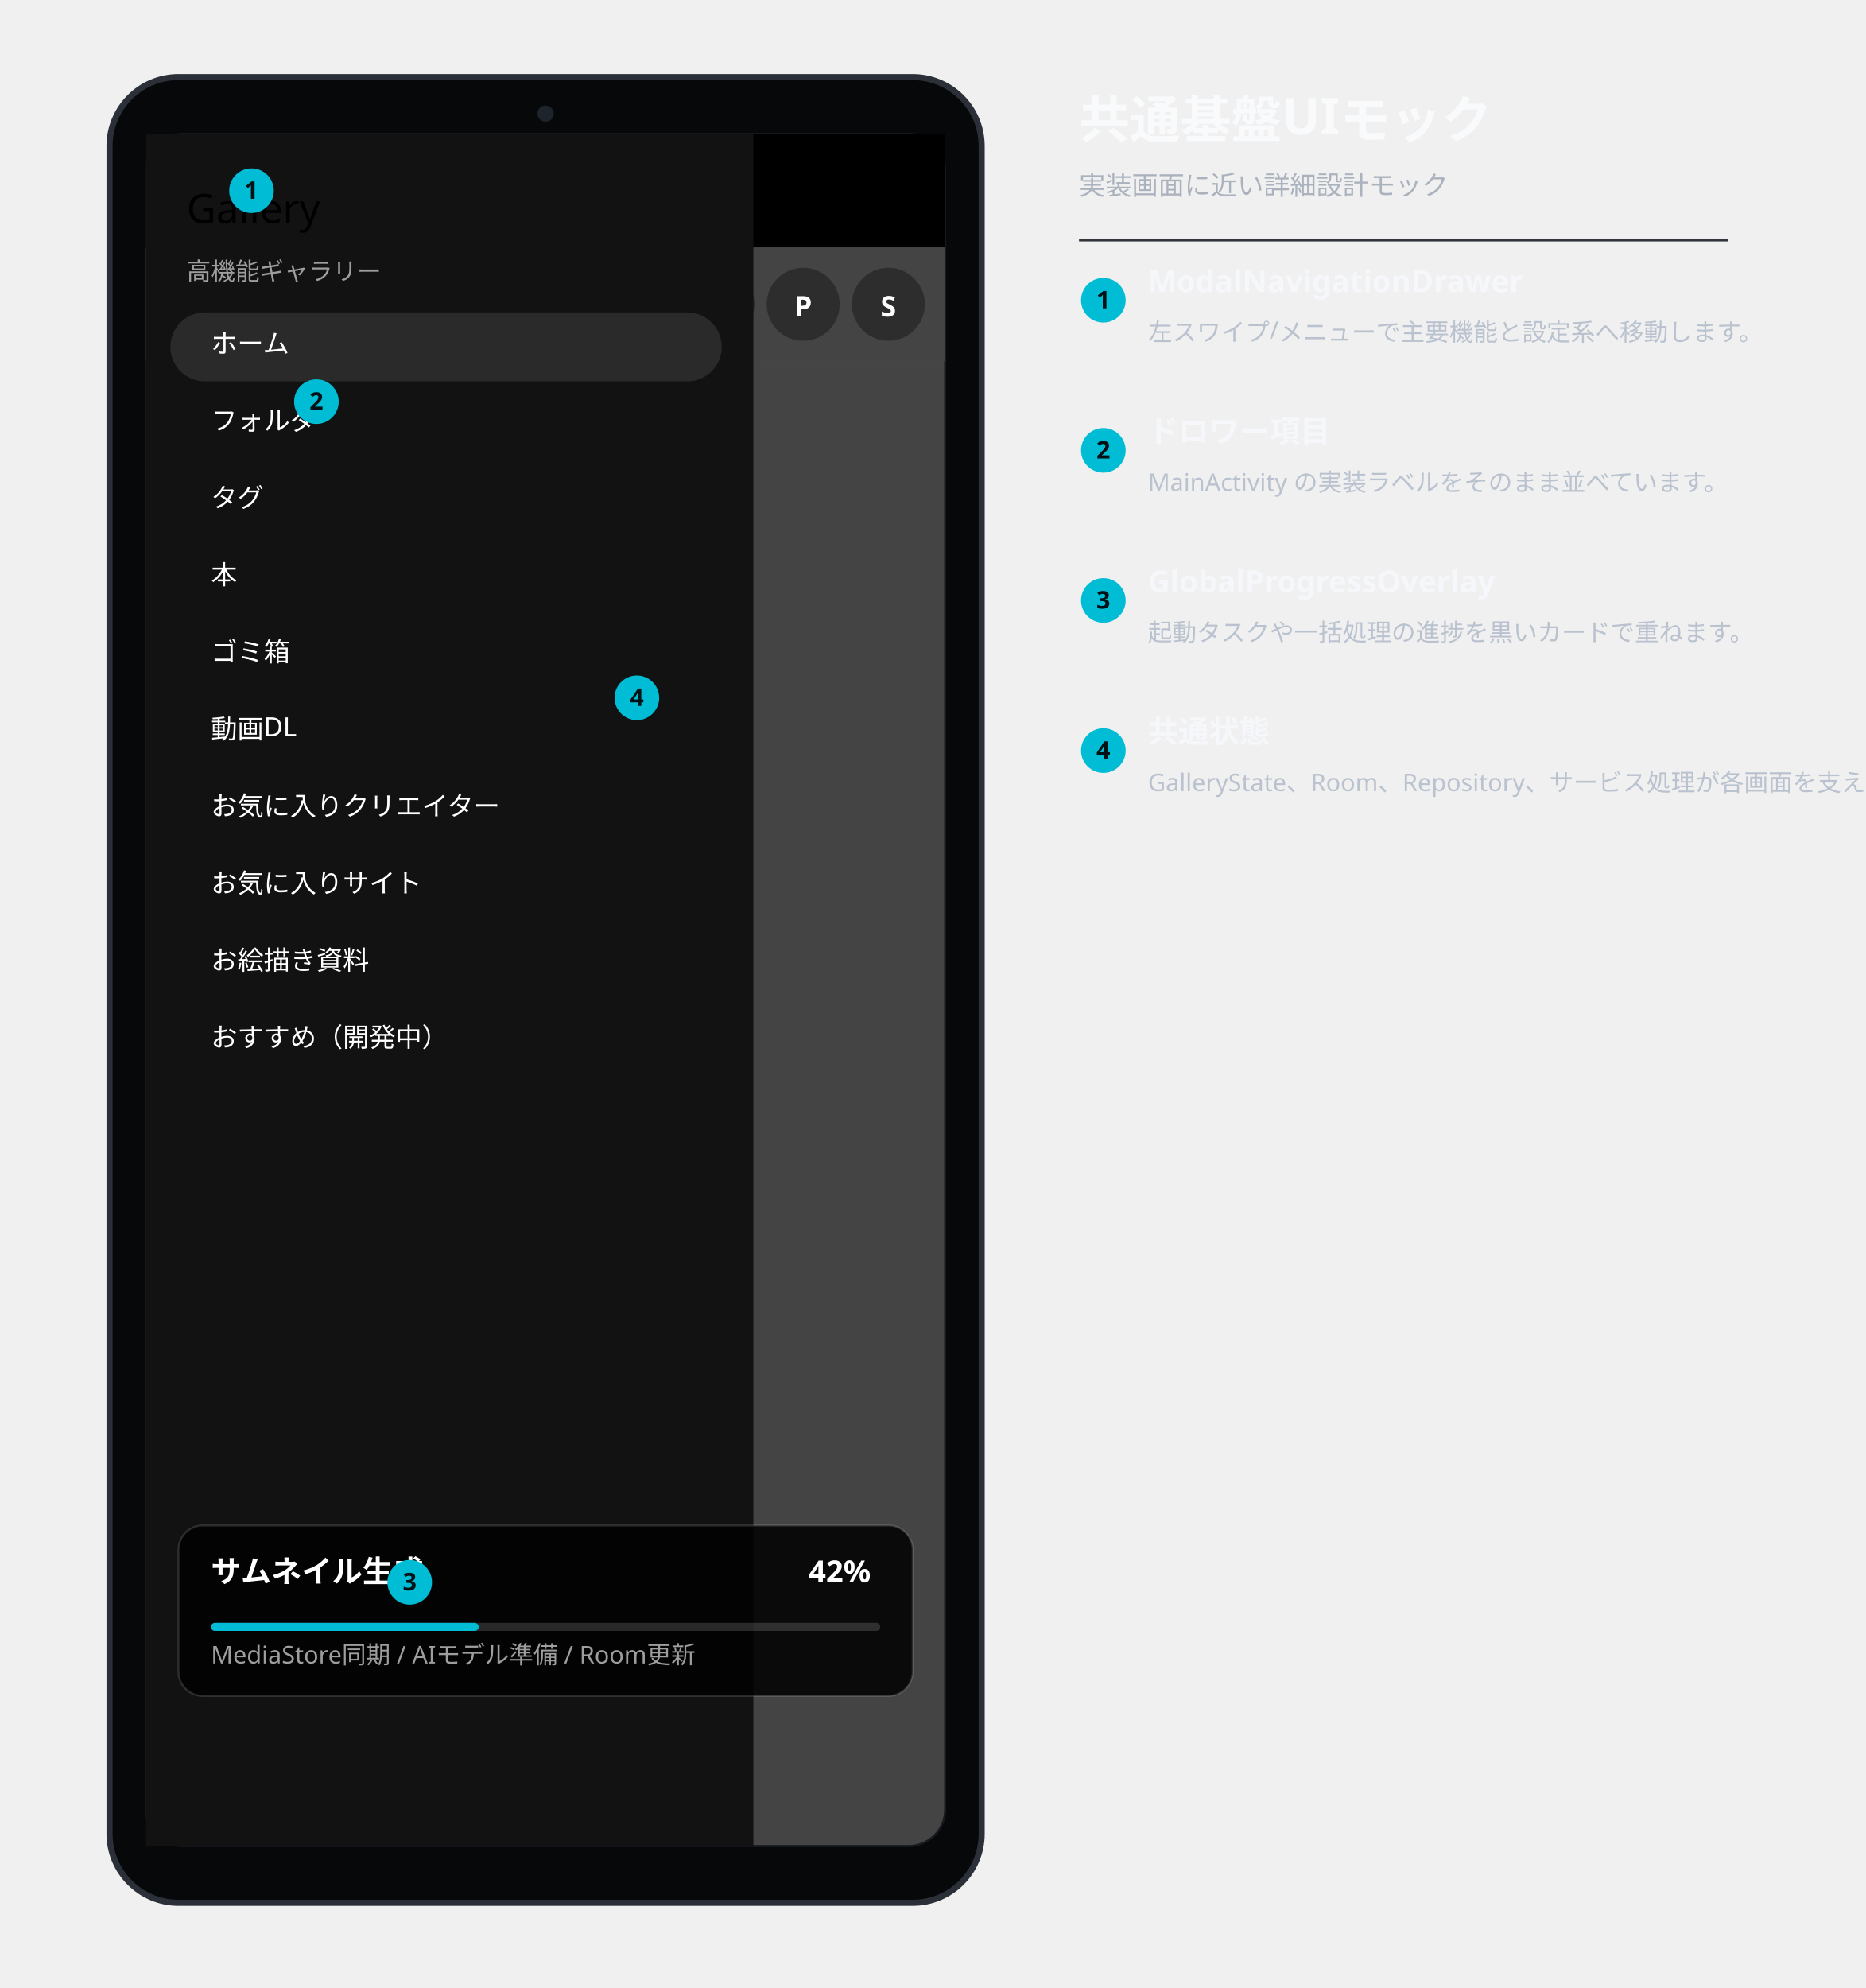
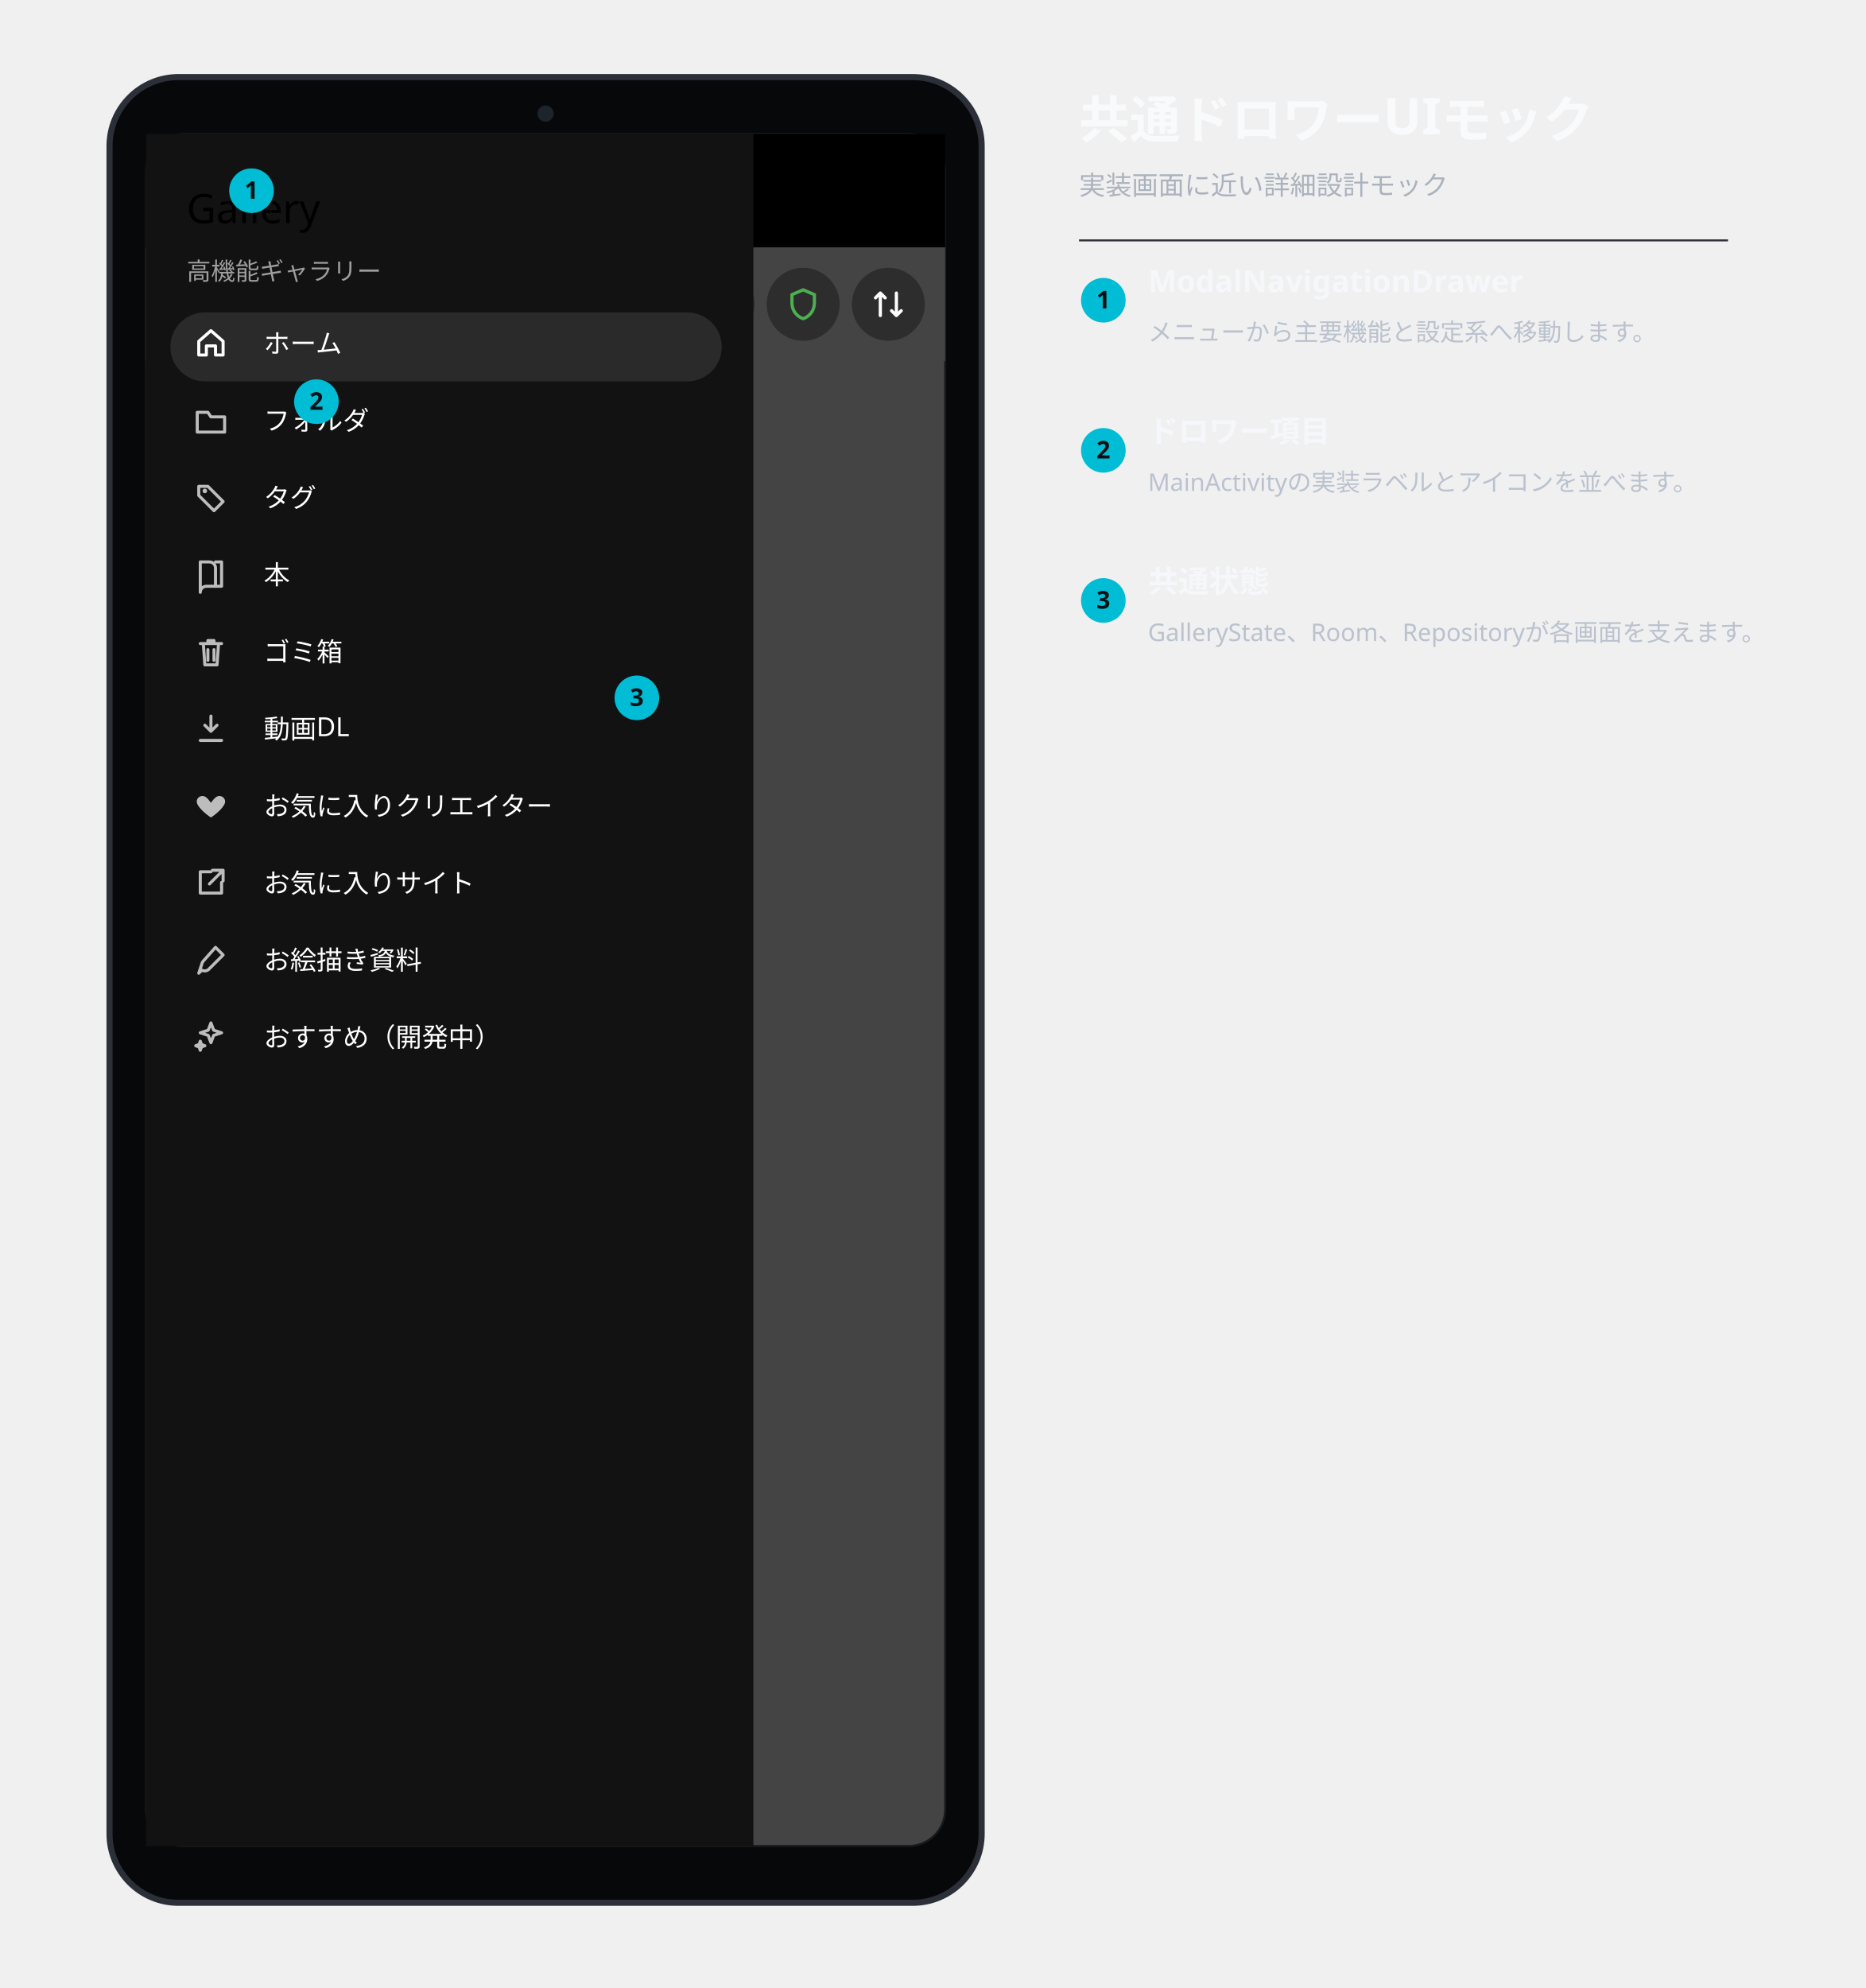
<svg xmlns="http://www.w3.org/2000/svg" width="920" height="980" viewBox="0 0 920 980" role="img" aria-labelledby="title">
  <defs>
    <linearGradient id="thumb0" x1="0" y1="0" x2="1" y2="1">
      <stop stop-color="#6C8BFF" />
      <stop offset="1" stop-color="#15203D" />
    </linearGradient>
    <linearGradient id="thumb1" x1="0" y1="0" x2="1" y2="1">
      <stop stop-color="#3EB489" />
      <stop offset="1" stop-color="#14251D" />
    </linearGradient>
    <linearGradient id="thumb2" x1="0" y1="0" x2="1" y2="1">
      <stop stop-color="#D77A61" />
      <stop offset="1" stop-color="#301915" />
    </linearGradient>
    <linearGradient id="thumb3" x1="0" y1="0" x2="1" y2="1">
      <stop stop-color="#D7B95F" />
      <stop offset="1" stop-color="#2C2412" />
    </linearGradient>
    <linearGradient id="thumb4" x1="0" y1="0" x2="1" y2="1">
      <stop stop-color="#8F7CFF" />
      <stop offset="1" stop-color="#21193A" />
    </linearGradient>
    <linearGradient id="thumb5" x1="0" y1="0" x2="1" y2="1">
      <stop stop-color="#E56B9F" />
      <stop offset="1" stop-color="#351826" />
    </linearGradient>
    <linearGradient id="thumb6" x1="0" y1="0" x2="1" y2="1">
      <stop stop-color="#6EC6E8" />
      <stop offset="1" stop-color="#132836" />
    </linearGradient>
    <linearGradient id="thumb7" x1="0" y1="0" x2="1" y2="1">
      <stop stop-color="#92A76A" />
      <stop offset="1" stop-color="#1A2214" />
    </linearGradient>
  </defs>
  <style>
  svg{background:#101316;font-family:'Yu Gothic','Meiryo',system-ui,sans-serif}
  .device{fill:#07080A;stroke:#2B3038;stroke-width:3}
  .screen{stroke:#171A1F;stroke-width:1}
-   .camera{fill:#1E242C}
+   .cameraDot{fill:#1E242C}
  .barTitle{font-size:20px;font-weight:500}
-   .barIcon{font-size:25px;font-weight:600}
-   .barIconSmall{font-size:18px;font-weight:600}
  .iconCircle{fill:#2D2D2D}
-   .iconLabel{font-size:14px;font-weight:700;fill:#FFFFFF}
  .thumb{stroke:#222;stroke-width:.6}
  .badge{fill:#000000AA}
  .badgeText{fill:#fff;font-size:9px;font-weight:700}
-   .fav{fill:#F44336;font-size:13px;font-weight:700}
  .txt{fill:#fff;font-size:13px}
  .headerText{fill:#fff;font-size:20px;font-weight:500}
  .small{fill:#E8EAED;font-size:12px}
  .muted{fill:#9E9E9E;font-size:12px}
  .bottomPill{fill:#000000D9}
-   .navGlyph,.navText{fill:#8F8F8F}
-   .navGlyphOn,.navTextOn{fill:#FFFFFF;font-weight:700}
-   .navGlyph,.navGlyphOn{font-size:19px}
-   .navText,.navTextOn{font-size:9px}
+   .navText{fill:#8F8F8F;font-size:9px}
+   .navTextOn{fill:#FFFFFF;font-size:9px;font-weight:700}
  .scrollThumb{fill:#FFFFFFCC}
+   .scrollTrack{fill:#FFFFFF40}
  .scrollLabel{fill:#000000C7}
  .scrollLabelText{fill:#fff;font-size:13px}
  .marker{fill:#00BCD4}
  .markerText{fill:#001216;font-size:12px;font-weight:900}
  .docTitle{fill:#F8FAFC;font-size:25px;font-weight:800}
  .docSub{fill:#AAB2BD;font-size:13px}
  .legendTitle{fill:#F5F7FA;font-size:15px;font-weight:800}
  .legendBody{fill:#B9C2CE;font-size:12px}
  .catTitle{fill:#FFFFFF;font-size:13px}
  .catSub{fill:#A0A0A0;font-size:11px}
  .m3Card{fill:#1E1E1E}
  .cardTitle{fill:#FFFFFF;font-size:15px;font-weight:700}
  .cardSub{fill:#AAAAAA;font-size:11px}
  .buttonText{font-size:14px;font-weight:700}
  .inputBox{fill:#00000000;stroke:#80868B;stroke-width:1.2}
  .inputLabel{fill:#BDBDBD;font-size:12px}
  .inputText{fill:#FFFFFF;font-size:13px}
  .dialog{fill:#1A1A1A;stroke:#2C2C2C}
  .dialogTitle{fill:#fff;font-size:18px;font-weight:700}
  .dialogText{fill:#D5D5D5;font-size:13px}
  .brownCard{fill:#1D1A18;stroke:#4B4038}
  .brownField{fill:#28231F}
  .brownTitle{fill:#F4EFE8;font-size:18px;font-weight:700}
  .brownText{fill:#B8ADA2;font-size:13px}
  .brownAccent{fill:#D28A5E;font-size:13px;font-weight:700}
  .progressTrack{fill:#FFFFFF26}
  .progress{fill:#00BCD4}
  .line{stroke:#00BCD4;stroke-width:1.2;opacity:.65}
+   .chip{fill:#2D2D2D}
+   .chipText{fill:#E8EAED;font-size:11px;font-weight:700}
</style>
  <rect x="54" y="38" width="430" height="900" class="device" rx="34" />
  <rect x="72" y="66" width="394" height="844" class="screen" rx="18" fill="#444444" />
-   <circle cx="269.0" cy="56" r="4" class="camera" />
+   <circle cx="269.0" cy="56" r="4" class="cameraDot" />
  <rect x="72" y="66" width="394" height="56" fill="#000000" />
-   <text x="100" y="101" class="barIcon" fill="#FFFFFF" text-anchor="middle">≡</text>
+   <g transform="translate(88.00 82.00) scale(1)">
+     <line x1="4" y1="6" x2="20" y2="6" stroke="#FFFFFF" stroke-width="2" stroke-linecap="round" />
+     <line x1="4" y1="12" x2="20" y2="12" stroke="#FFFFFF" stroke-width="2" stroke-linecap="round" />
+     <line x1="4" y1="18" x2="20" y2="18" stroke="#FFFFFF" stroke-width="2" stroke-linecap="round" />
+   </g>
  <text x="130" y="102" class="barTitle" fill="#FFFFFF" text-anchor="start">すべて</text>
  <rect x="72" y="122" width="394" height="56" fill="#444444" opacity="0.95" />
  <circle cx="354" cy="150" r="18" class="iconCircle" />
-   <text x="354" y="156" class="iconLabel" fill="#FFFFFF" text-anchor="middle">F</text>
+   <g transform="translate(344.50 140.50) scale(0.7917)">
+     <path d="M4 5h16l-6.5 7v5.5L10.5 19v-7L4 5z" fill="none" stroke="#FFFFFF" stroke-width="2" stroke-linecap="round" stroke-linejoin="round" />
+   </g>
  <circle cx="396" cy="150" r="18" class="iconCircle" />
-   <text x="396" y="156" class="iconLabel" fill="#4CAF50" text-anchor="middle">P</text>
+   <g transform="translate(386.50 140.50) scale(0.7917)">
+     <path d="M12 3l7 3v5c0 5-3 8.5-7 10-4-1.5-7-5-7-10V6l7-3z" fill="none" stroke="#4CAF50" stroke-width="2" stroke-linecap="round" stroke-linejoin="round" />
+   </g>
  <circle cx="438" cy="150" r="18" class="iconCircle" />
-   <text x="438" y="156" class="iconLabel" fill="#FFFFFF" text-anchor="middle">S</text>
+   <g transform="translate(428.50 140.50) scale(0.7917)">
+     <path d="M7 5v14M7 5l-3 3M7 5l3 3" fill="none" stroke="#FFFFFF" stroke-width="2" stroke-linecap="round" stroke-linejoin="round" />
+     <path d="M17 19V5M17 19l-3-3M17 19l3-3" fill="none" stroke="#FFFFFF" stroke-width="2" stroke-linecap="round" stroke-linejoin="round" />
+   </g>
  <rect x="72" y="66" width="299.44" height="844" fill="#121212" />
  <text x="92" y="110" class="barTitle">Gallery</text>
  <text x="92" y="138" class="muted">高機能ギャラリー</text>
  <rect x="84" y="154" width="271.86" height="34" fill="#2A2A2A" rx="17" />
-   <text x="104" y="174" class="txt">ホーム</text>
-   <text x="104" y="212" class="txt">フォルダ</text>
-   <text x="104" y="250" class="txt">タグ</text>
-   <text x="104" y="288" class="txt">本</text>
-   <text x="104" y="326" class="txt">ゴミ箱</text>
-   <text x="104" y="364" class="txt">動画DL</text>
-   <text x="104" y="402" class="txt">お気に入りクリエイター</text>
-   <text x="104" y="440" class="txt">お気に入りサイト</text>
-   <text x="104" y="478" class="txt">お絵描き資料</text>
-   <text x="104" y="516" class="txt">おすすめ（開発中）</text>
-   <rect x="88" y="752" width="362" height="84" fill="#000000D9" stroke="#FFFFFF22" rx="12" />
-   <text x="104" y="780" class="cardTitle">サムネイル生成</text>
-   <text x="414" y="780" class="cardTitle" fill="#00BCD4" text-anchor="middle">42%</text>
-   <rect x="104" y="800" width="330" height="4" class="progressTrack" rx="2" />
-   <rect x="104" y="800" width="132" height="4" class="progress" rx="2" />
-   <text x="104" y="820" class="muted">MediaStore同期 / AIモデル準備 / Room更新</text>
+   <g transform="translate(95.00 160.00) scale(0.75)">
+     <path d="M4 11l8-7 8 7v9h-5v-6H9v6H4v-9z" fill="none" stroke="#FFFFFF" stroke-width="2" stroke-linecap="round" stroke-linejoin="round" />
+   </g>
+   <text x="130" y="174" class="txt">ホーム</text>
+   <g transform="translate(95.00 198.00) scale(0.75)">
+     <path d="M3 7h7l2 3h9v10H3V7z" fill="none" stroke="#BDBDBD" stroke-width="2" stroke-linecap="round" stroke-linejoin="round" />
+   </g>
+   <text x="130" y="212" class="txt">フォルダ</text>
+   <g transform="translate(95.00 236.00) scale(0.75)">
+     <path d="M4 11V5h6l10 10-6 6L4 11z" fill="none" stroke="#BDBDBD" stroke-width="2" stroke-linecap="round" stroke-linejoin="round" />
+     <circle cx="8" cy="8" r="1.5" fill="#BDBDBD" />
+   </g>
+   <text x="130" y="250" class="txt">タグ</text>
+   <g transform="translate(95.00 274.00) scale(0.75)">
+     <path d="M5 4h6a4 4 0 0 1 4 4v12H9a4 4 0 0 0-4 4V4z" fill="none" stroke="#BDBDBD" stroke-width="2" stroke-linecap="round" stroke-linejoin="round" />
+     <path d="M15 4h4v16h-4" fill="none" stroke="#BDBDBD" stroke-width="2" stroke-linecap="round" stroke-linejoin="round" />
+   </g>
+   <text x="130" y="288" class="txt">本</text>
+   <g transform="translate(95.00 312.00) scale(0.75)">
+     <path d="M5 7h14M10 7V5h4v2M7 7l1 14h8l1-14" fill="none" stroke="#BDBDBD" stroke-width="2" stroke-linecap="round" stroke-linejoin="round" />
+     <line x1="10" y1="11" x2="10" y2="18" stroke="#BDBDBD" stroke-width="2" stroke-linecap="round" />
+     <line x1="14" y1="11" x2="14" y2="18" stroke="#BDBDBD" stroke-width="2" stroke-linecap="round" />
+   </g>
+   <text x="130" y="326" class="txt">ゴミ箱</text>
+   <g transform="translate(95.00 350.00) scale(0.75)">
+     <path d="M12 4v10M8 10l4 4 4-4M5 20h14" fill="none" stroke="#BDBDBD" stroke-width="2" stroke-linecap="round" stroke-linejoin="round" />
+   </g>
+   <text x="130" y="364" class="txt">動画DL</text>
+   <g transform="translate(95.00 388.00) scale(0.75)">
+     <path d="M12 20s-7-4.5-9-9c-1.5-3.5 2.5-6.5 5.5-4.5 1.6 1 2.2 2.3 3.5 3.8 1.3-1.5 1.9-2.8 3.5-3.8 3-2 7 1 5.5 4.5-2 4.5-9 9-9 9z" fill="#BDBDBD" stroke="none" />
+   </g>
+   <text x="130" y="402" class="txt">お気に入りクリエイター</text>
+   <g transform="translate(95.00 426.00) scale(0.75)">
+     <path d="M5 5h7M5 5v14h14v-7" fill="none" stroke="#BDBDBD" stroke-width="2" stroke-linecap="round" stroke-linejoin="round" />
+     <path d="M13 4h7v7M20 4l-9 9" fill="none" stroke="#BDBDBD" stroke-width="2" stroke-linecap="round" stroke-linejoin="round" />
+   </g>
+   <text x="130" y="440" class="txt">お気に入りサイト</text>
+   <g transform="translate(95.00 464.00) scale(0.75)">
+     <path d="M15 4l5 5-9 9a4 4 0 0 1-5 1l-2 2 2-6a4 4 0 0 1 1-2l8-9z" fill="none" stroke="#BDBDBD" stroke-width="2" stroke-linecap="round" stroke-linejoin="round" />
+   </g>
+   <text x="130" y="478" class="txt">お絵描き資料</text>
+   <g transform="translate(95.00 502.00) scale(0.75)">
+     <path d="M12 3l1.8 4.8L19 9.5l-5.2 1.7L12 16l-1.8-4.8L5 9.5l5.2-1.7L12 3z" fill="none" stroke="#BDBDBD" stroke-width="2" stroke-linecap="round" stroke-linejoin="round" />
+     <path d="M5 15l.8 2.2L8 18l-2.2.8L5 21l-.8-2.2L2 18l2.2-.8L5 15z" fill="none" stroke="#BDBDBD" stroke-width="2" stroke-linecap="round" stroke-linejoin="round" />
+   </g>
+   <text x="130" y="516" class="txt">おすすめ（開発中）</text>
  <circle cx="124" cy="94" r="11" class="marker" />
  <text x="124" y="98" class="markerText" text-anchor="middle">1</text>
  <circle cx="156" cy="198" r="11" class="marker" />
  <text x="156" y="202" class="markerText" text-anchor="middle">2</text>
-   <circle cx="202" cy="780" r="11" class="marker" />
-   <text x="202" y="784" class="markerText" text-anchor="middle">3</text>
  <circle cx="314" cy="344" r="11" class="marker" />
-   <text x="314" y="348" class="markerText" text-anchor="middle">4</text>
-   <text x="532" y="68" class="docTitle">共通基盤UIモック</text>
+   <text x="314" y="348" class="markerText" text-anchor="middle">3</text>
+   <text x="532" y="68" class="docTitle">共通ドロワーUIモック</text>
  <text x="532" y="96" class="docSub">実装画面に近い詳細設計モック</text>
  <rect x="532" y="118" width="320" height="1" fill="#30343A" />
  <circle cx="544" cy="148" r="11" class="marker" />
  <text x="544" y="152" class="markerText" text-anchor="middle">1</text>
  <text x="566" y="144" class="legendTitle">ModalNavigationDrawer</text>
-   <text x="566" y="168" class="legendBody">左スワイプ/メニューで主要機能と設定系へ移動します。</text>
+   <text x="566" y="168" class="legendBody">メニューから主要機能と設定系へ移動します。</text>
  <circle cx="544" cy="222" r="11" class="marker" />
  <text x="544" y="226" class="markerText" text-anchor="middle">2</text>
  <text x="566" y="218" class="legendTitle">ドロワー項目</text>
-   <text x="566" y="242" class="legendBody">MainActivity の実装ラベルをそのまま並べています。</text>
+   <text x="566" y="242" class="legendBody">MainActivityの実装ラベルとアイコンを並べます。</text>
  <circle cx="544" cy="296" r="11" class="marker" />
  <text x="544" y="300" class="markerText" text-anchor="middle">3</text>
-   <text x="566" y="292" class="legendTitle">GlobalProgressOverlay</text>
-   <text x="566" y="316" class="legendBody">起動タスクや一括処理の進捗を黒いカードで重ねます。</text>
-   <circle cx="544" cy="370" r="11" class="marker" />
-   <text x="544" y="374" class="markerText" text-anchor="middle">4</text>
-   <text x="566" y="366" class="legendTitle">共通状態</text>
-   <text x="566" y="390" class="legendBody">GalleryState、Room、Repository、サービス処理が各画面を支えます。</text>
+   <text x="566" y="292" class="legendTitle">共通状態</text>
+   <text x="566" y="316" class="legendBody">GalleryState、Room、Repositoryが各画面を支えます。</text>
</svg>
